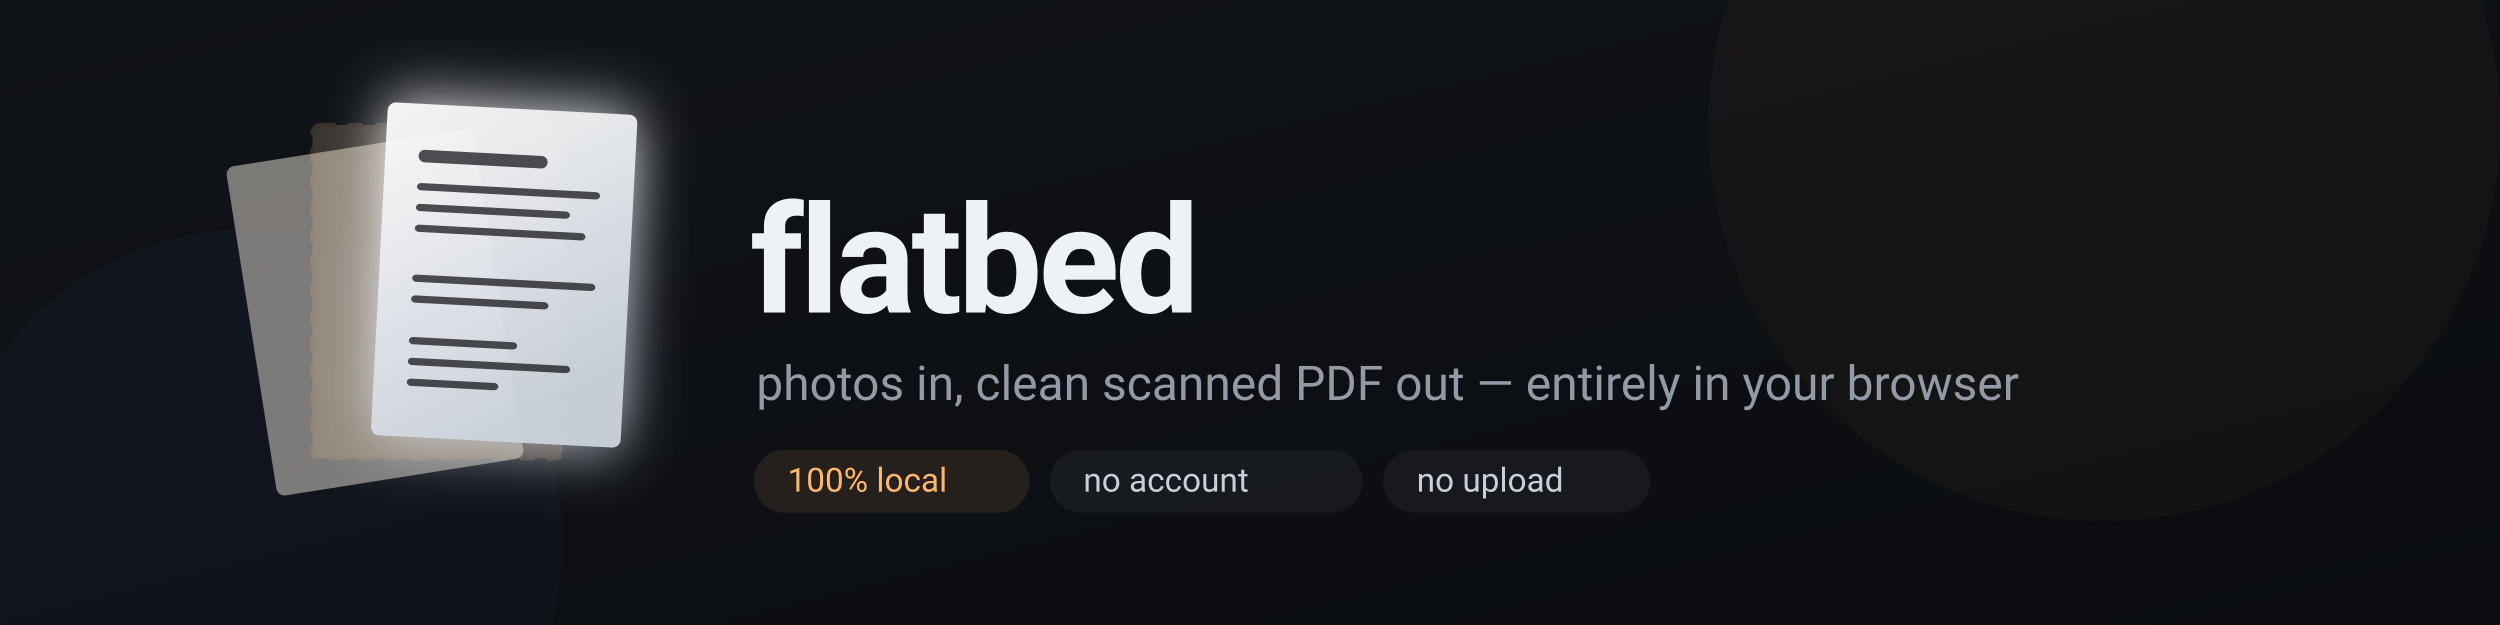
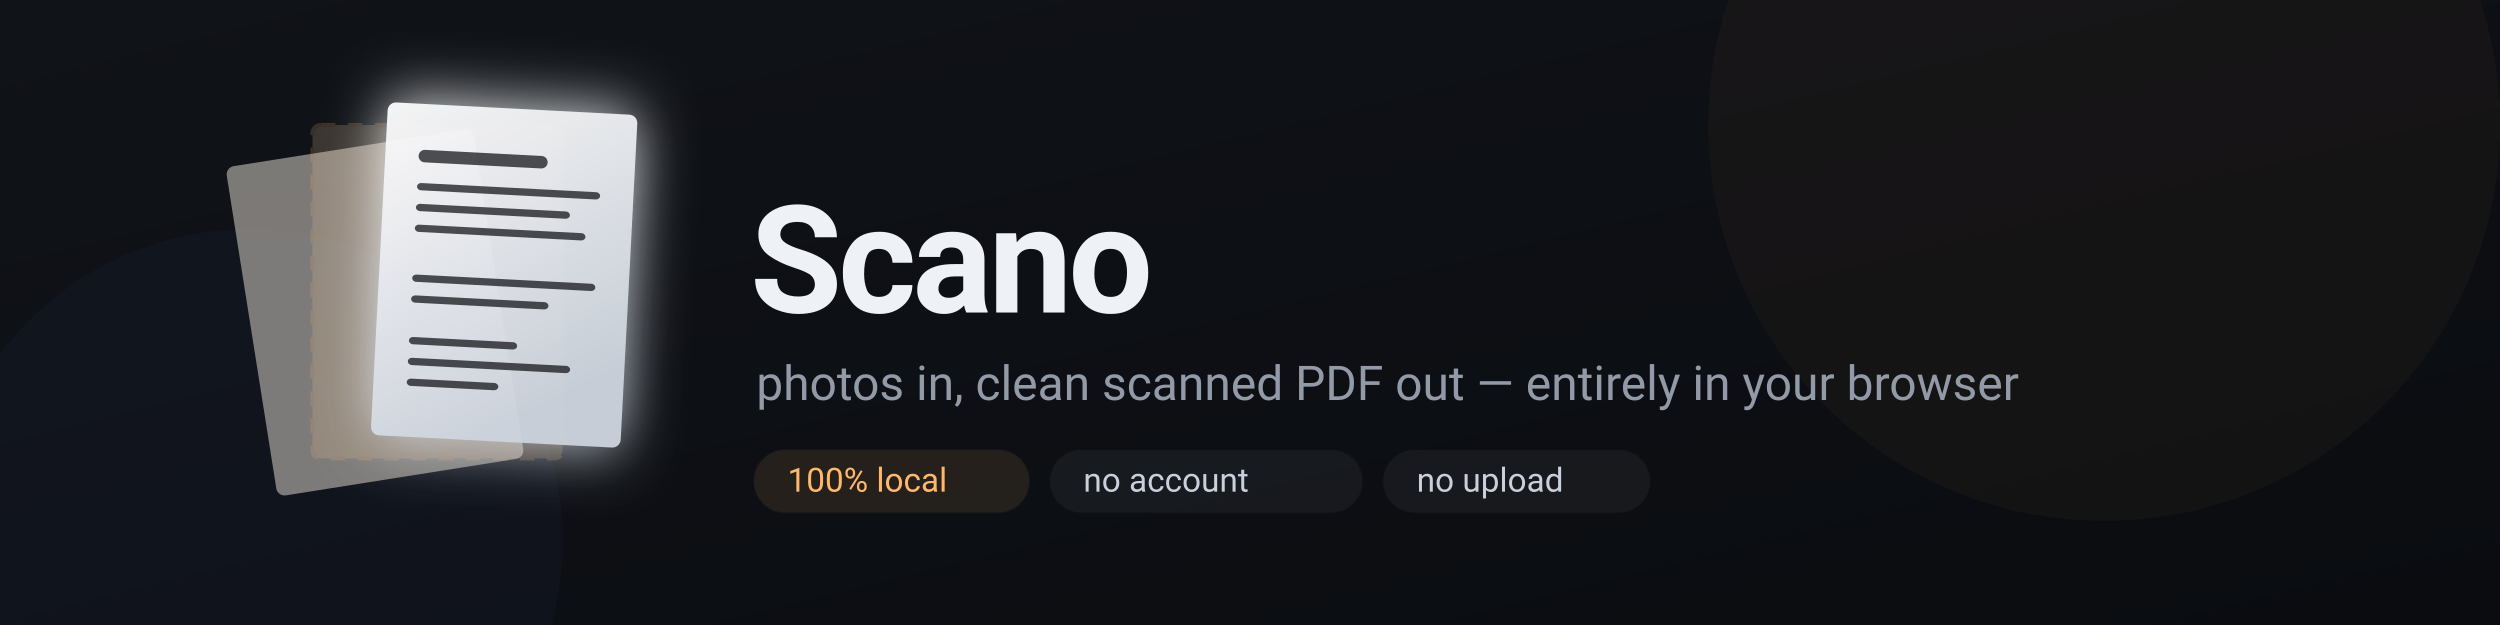
- <svg xmlns="http://www.w3.org/2000/svg" viewBox="0 0 1200 300" width="1200" height="300" role="img" aria-label="flatbed">
+ <svg xmlns="http://www.w3.org/2000/svg" viewBox="0 0 1200 300" width="1200" height="300" role="img" aria-label="Scano">
  <defs>
    <linearGradient id="bg" x1="0" y1="0" x2="1" y2="1">
      <stop offset="0%" stop-color="#101318" />
      <stop offset="100%" stop-color="#0a0c10" />
    </linearGradient>
    <linearGradient id="paper" x1="0" y1="0" x2="0.4" y2="1">
      <stop offset="0%" stop-color="#ffffff" />
      <stop offset="100%" stop-color="#cfd6e0" />
    </linearGradient>
    <linearGradient id="amber" x1="0" y1="0" x2="1" y2="1">
      <stop offset="0%" stop-color="#ffd7a8" />
      <stop offset="100%" stop-color="#ffb86b" />
    </linearGradient>
    <filter id="glow" x="-50%" y="-50%" width="200%" height="200%">
      <feGaussianBlur stdDeviation="14" result="b" />
      <feMerge>
        <feMergeNode in="b" />
        <feMergeNode in="SourceGraphic" />
      </feMerge>
    </filter>
  </defs>
  <rect width="1200" height="300" fill="url(#bg)" />
  <g opacity="0.35">
    <circle cx="1010" cy="60" r="190" fill="#ffb86b" opacity="0.10" />
    <circle cx="120" cy="260" r="150" fill="#5b8cff" opacity="0.10" />
  </g>
  <g transform="translate(120 70) rotate(-9 60 80)">
    <rect x="0" y="0" width="120" height="160" rx="4" fill="#e9e2d5" opacity="0.5" />
  </g>
  <g transform="translate(150 60)">
    <rect x="0" y="0" width="120" height="160" rx="4" fill="url(#amber)" opacity="0.18" stroke="#ffb86b" stroke-width="2" stroke-dasharray="7 6" />
  </g>
  <g transform="translate(182 52) rotate(3 60 80)">
    <rect x="0" y="0" width="120" height="160" rx="4" fill="url(#paper)" filter="url(#glow)" opacity="0.95" />
    <g fill="#0c0e12" opacity="0.72">
      <rect x="16" y="22" width="62" height="6" rx="3" />
      <rect x="16" y="38" width="88" height="3.5" rx="2" />
      <rect x="16" y="48" width="74" height="3.5" rx="2" />
      <rect x="16" y="58" width="82" height="3.5" rx="2" />
      <rect x="16" y="82" width="88" height="3.5" rx="2" />
      <rect x="16" y="92" width="66" height="3.5" rx="2" />
      <rect x="16" y="112" width="52" height="3.5" rx="2" />
      <rect x="16" y="122" width="78" height="3.5" rx="2" />
      <rect x="16" y="132" width="44" height="3.5" rx="2" />
    </g>
  </g>
-   <text x="360" y="150" font-family="ui-sans-serif, system-ui, -apple-system, Segoe UI, Roboto, sans-serif" font-size="72" font-weight="650" fill="#eef1f6" letter-spacing="-2">flatbed</text>
+   <text x="360" y="150" font-family="ui-sans-serif, system-ui, -apple-system, Segoe UI, Roboto, sans-serif" font-size="72" font-weight="650" fill="#eef1f6" letter-spacing="-2">Scano</text>
  <text x="363" y="192" font-family="ui-sans-serif, system-ui, -apple-system, Segoe UI, Roboto, sans-serif" font-size="23" fill="#939aa7">photos in, clean scanned PDF out — entirely in your browser</text>
  <g font-family="ui-sans-serif, system-ui, -apple-system, Segoe UI, Roboto, sans-serif" font-size="16" fill="#ffb86b">
    <rect x="362" y="216" width="132" height="30" rx="15" fill="#ffb86b" opacity="0.10" stroke="#ffb86b" stroke-opacity="0.35" />
    <text x="378" y="236" fill="#ffb86b">100% local</text>
    <rect x="504" y="216" width="150" height="30" rx="15" fill="#ffffff" opacity="0.05" stroke="#ffffff" stroke-opacity="0.12" />
    <text x="520" y="236" fill="#c9d0db">no account</text>
    <rect x="664" y="216" width="128" height="30" rx="15" fill="#ffffff" opacity="0.05" stroke="#ffffff" stroke-opacity="0.12" />
    <text x="680" y="236" fill="#c9d0db">no upload</text>
  </g>
</svg>
